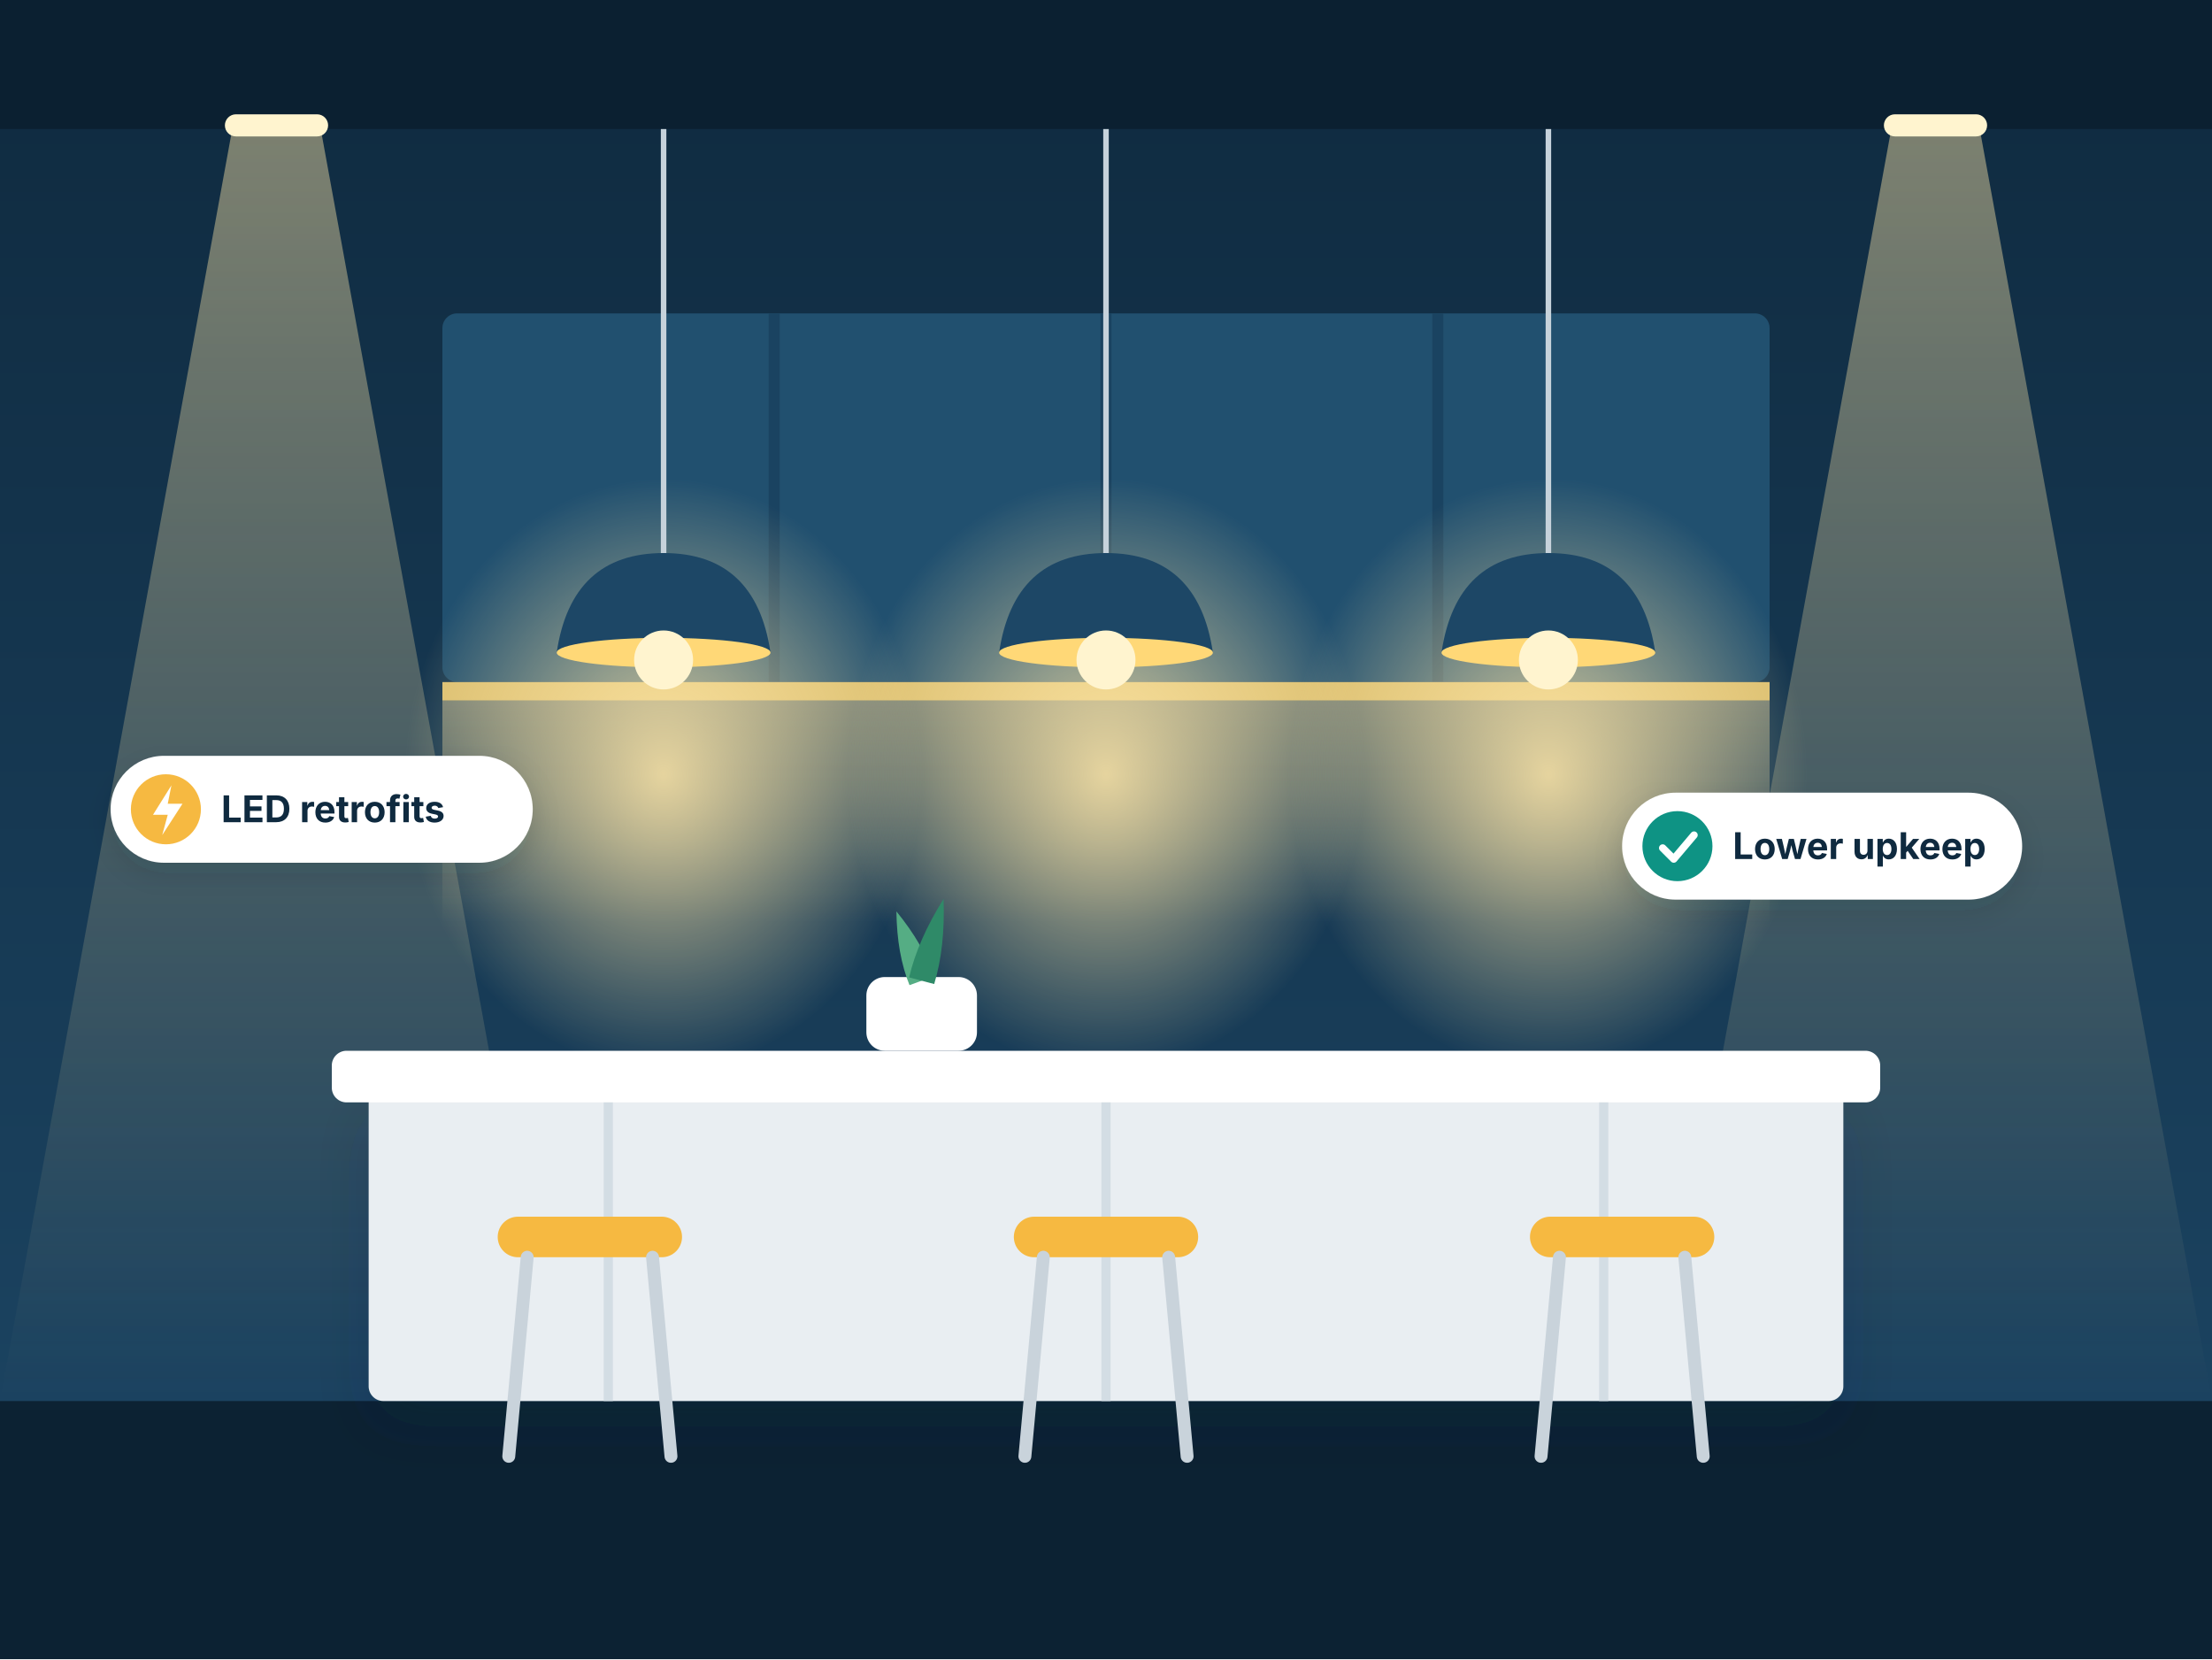
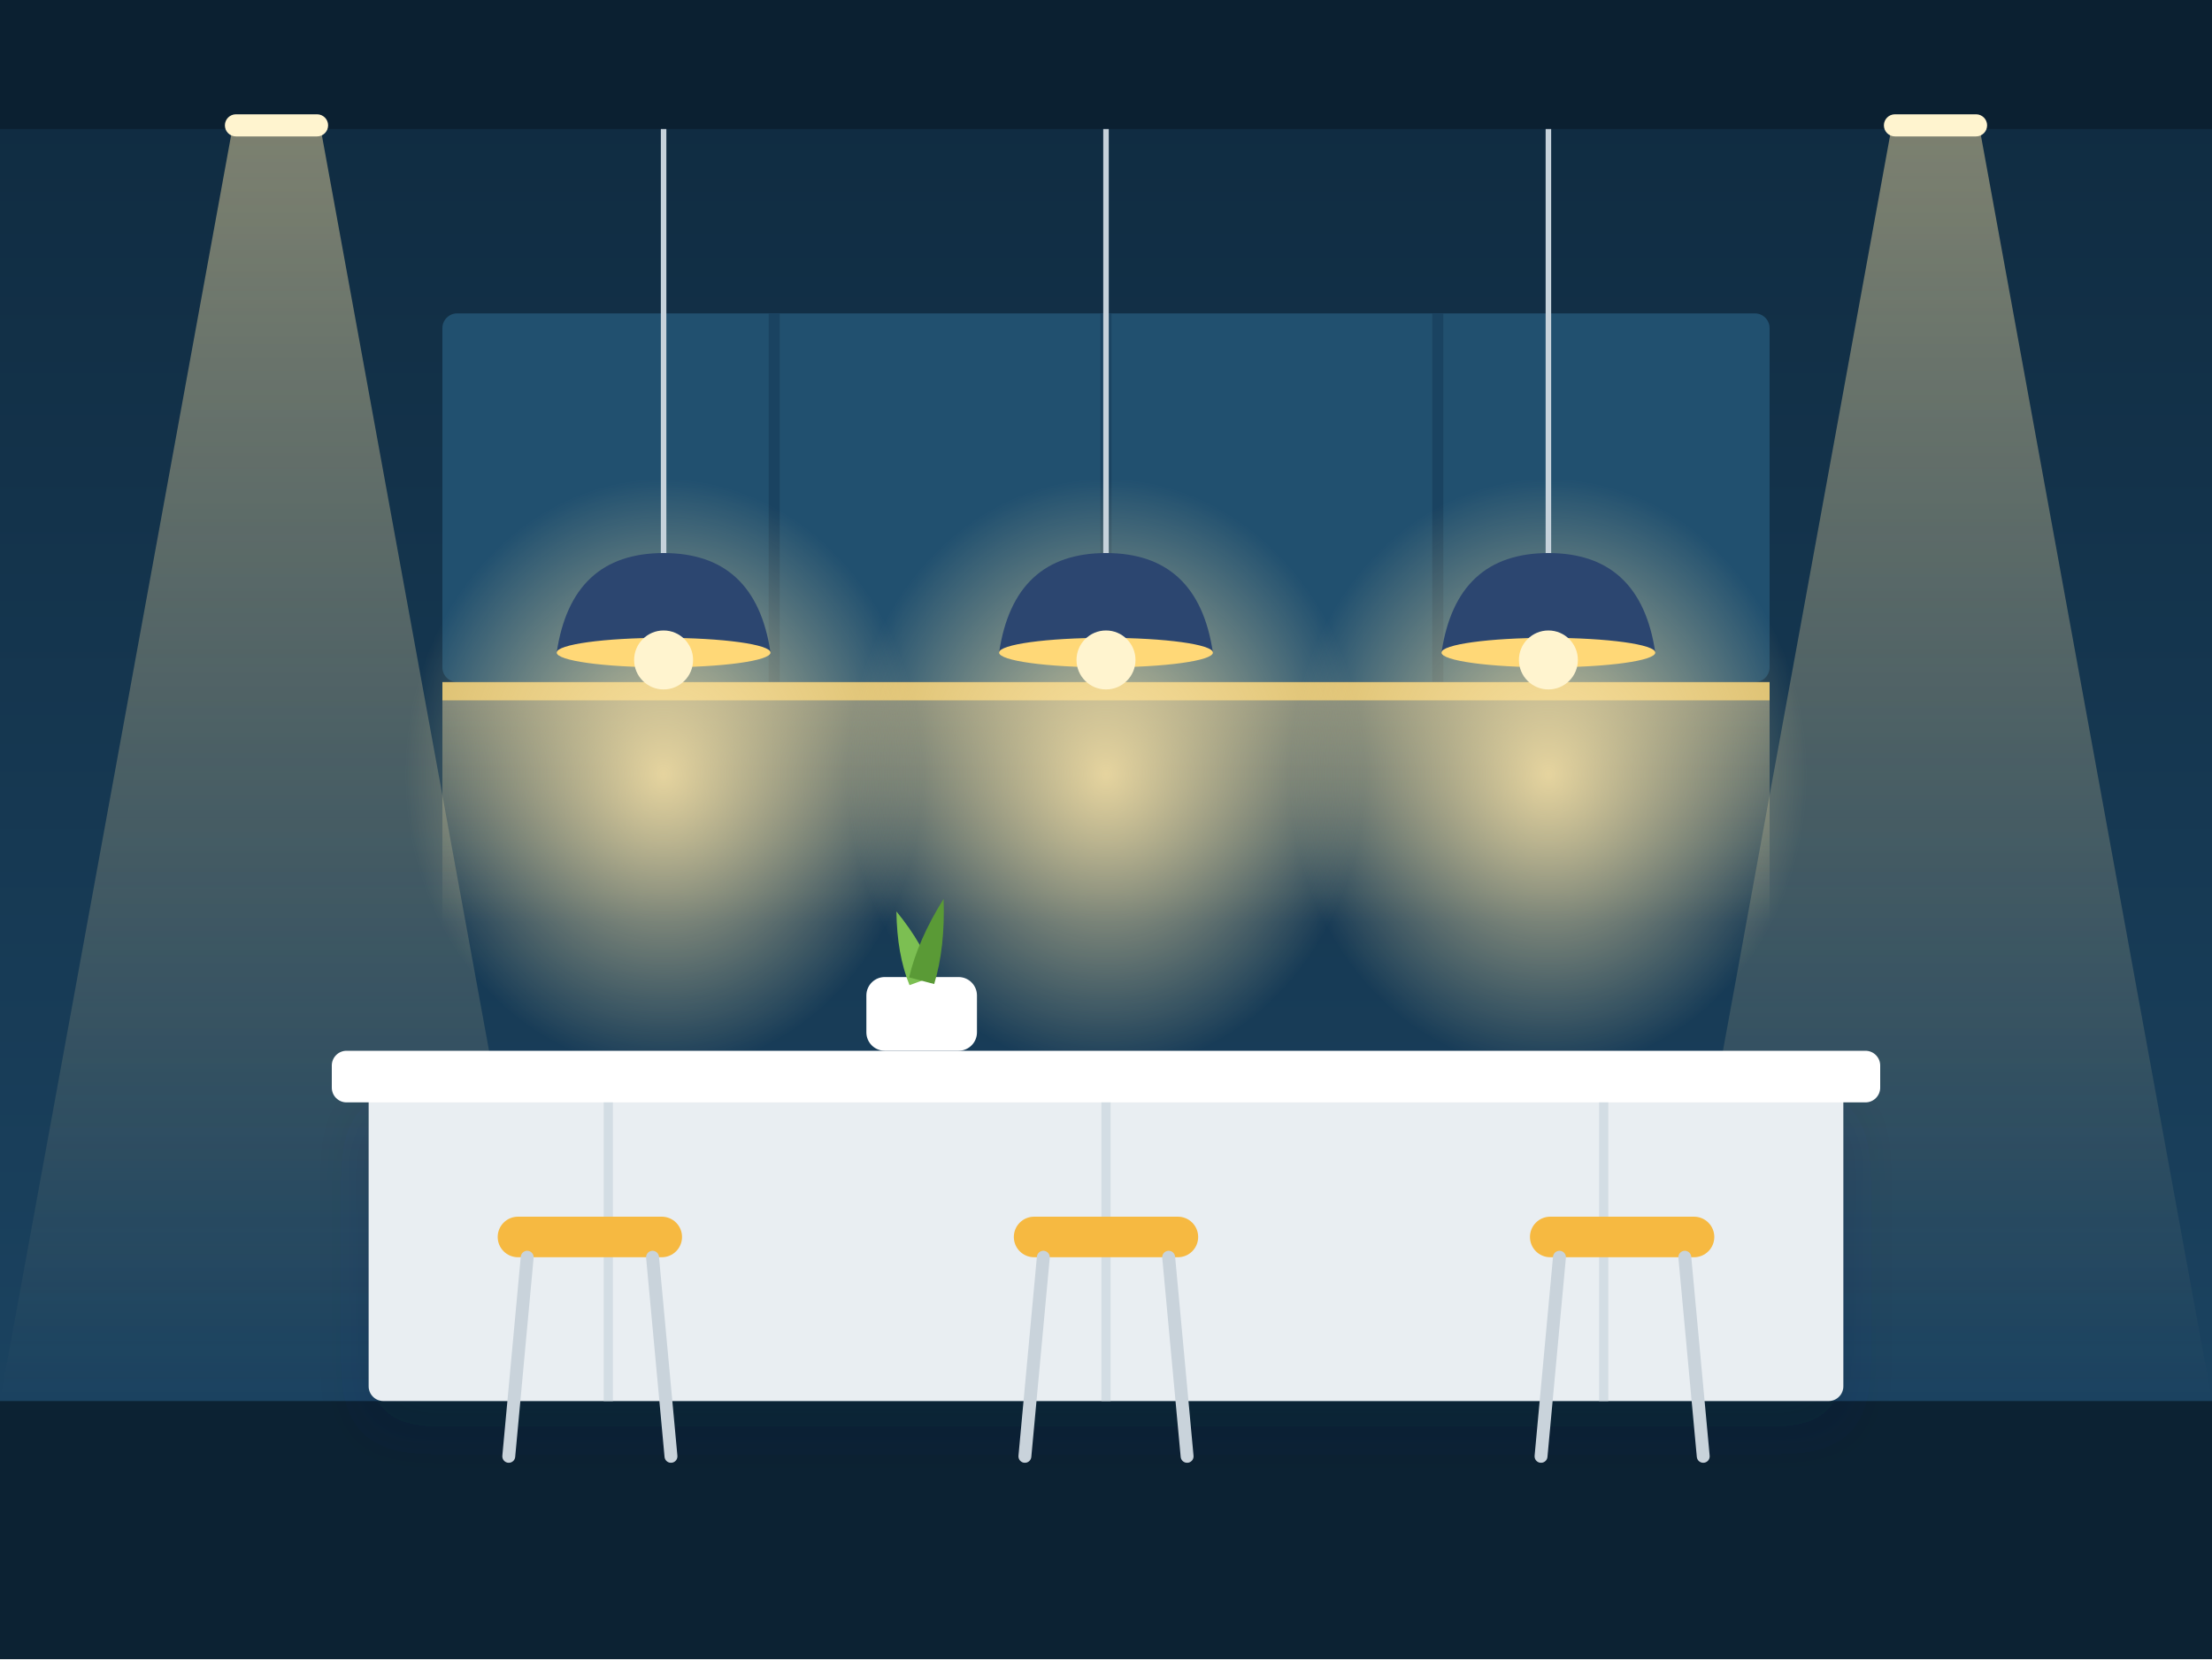
<svg xmlns="http://www.w3.org/2000/svg" viewBox="0 0 1200 900" width="1200" height="900">
  <defs>
    <linearGradient id="sky" x1="0" y1="0" x2="0" y2="1">
      <stop offset="0" stop-color="#d9eff3" />
      <stop offset="0.65" stop-color="#eef7f6" />
      <stop offset="1" stop-color="#fbf6ea" />
    </linearGradient>
    <linearGradient id="dusk" x1="0" y1="0" x2="0" y2="1">
      <stop offset="0" stop-color="#0f2a3f" />
      <stop offset="1" stop-color="#1d4766" />
    </linearGradient>
    <radialGradient id="sunGlow" cx="0.5" cy="0.5" r="0.5">
      <stop offset="0" stop-color="#f6b941" stop-opacity="0.55" />
      <stop offset="1" stop-color="#f6b941" stop-opacity="0" />
    </radialGradient>
    <radialGradient id="lampGlow" cx="0.5" cy="0.5" r="0.5">
      <stop offset="0" stop-color="#ffe7a8" stop-opacity="0.85" />
      <stop offset="1" stop-color="#ffe7a8" stop-opacity="0" />
    </radialGradient>
    <linearGradient id="warmGlass" x1="0" y1="0" x2="1" y2="1">
      <stop offset="0" stop-color="#fff1c7" />
      <stop offset="1" stop-color="#ffd06a" />
    </linearGradient>
    <linearGradient id="coolGlass" x1="0" y1="0" x2="1" y2="1">
      <stop offset="0" stop-color="#e9f7fb" />
      <stop offset="1" stop-color="#b9e0ea" />
    </linearGradient>
    <linearGradient id="metal" x1="0" y1="0" x2="1" y2="0">
      <stop offset="0" stop-color="#e7edf1" />
      <stop offset="0.5" stop-color="#ffffff" />
      <stop offset="1" stop-color="#d6e0e7" />
    </linearGradient>
    <linearGradient id="cone" x1="0" y1="0" x2="0" y2="1">
      <stop offset="0" stop-color="#ffe7a8" stop-opacity="0.75" />
      <stop offset="1" stop-color="#ffe7a8" stop-opacity="0" />
    </linearGradient>
    <filter id="shadow" x="-20%" y="-20%" width="140%" height="160%">
-       <feDropShadow dx="0" dy="14" stdDeviation="16" flood-color="#0f2a3f" flood-opacity="0.14" />
+       <feDropShadow dx="0" dy="14" stdDeviation="16" flood-color="#1f3354" flood-opacity="0.14" />
    </filter>
    <filter id="softShadow" x="-20%" y="-20%" width="140%" height="160%">
-       <feDropShadow dx="0" dy="6" stdDeviation="8" flood-color="#0f2a3f" flood-opacity="0.12" />
+       <feDropShadow dx="0" dy="6" stdDeviation="8" flood-color="#1f3354" flood-opacity="0.12" />
    </filter>
  </defs>
  <rect width="1200" height="900" fill="url(#dusk)" />
  <rect x="0" y="0" width="1200" height="70" fill="#0b2031" />
  <path d="M126 70 L 0 760 H 300 L 174 70 Z" fill="url(#cone)" opacity="0.6" />
  <rect x="122" y="62" width="56" height="12" rx="6" fill="#fff4cf" />
  <path d="M1026 70 L 900 760 H 1200 L 1074 70 Z" fill="url(#cone)" opacity="0.6" />
  <rect x="1022" y="62" width="56" height="12" rx="6" fill="#fff4cf" />
  <rect x="0" y="760" width="1200" height="140" fill="#0c2233" />
  <rect x="240" y="170" width="720" height="200" rx="8" fill="#21506f" />
  <path d="M420 170 V 370 M 600 170 V 370 M 780 170 V 370" stroke="#1a4361" stroke-width="6" />
  <rect x="240" y="370" width="720" height="10" fill="#ffd877" opacity="0.85" />
  <rect x="240" y="380" width="720" height="120" fill="url(#cone)" opacity="0.55" />
  <ellipse cx="360" cy="420" rx="140" ry="160" fill="url(#lampGlow)" />
  <line x1="360" y1="70" x2="360" y2="300" stroke="#c6d2db" stroke-width="3" />
-   <path d="M302 354 Q 310 300 360 300 Q 410 300 418 354 Z" fill="#1d4766" />
+   <path d="M302 354 Q 310 300 360 300 Q 410 300 418 354 Z" fill="#2c4670" />
  <ellipse cx="360" cy="354" rx="58" ry="8" fill="#ffd877" />
  <circle cx="360" cy="358" r="16" fill="#fff4cf" />
  <ellipse cx="600" cy="420" rx="140" ry="160" fill="url(#lampGlow)" />
  <line x1="600" y1="70" x2="600" y2="300" stroke="#c6d2db" stroke-width="3" />
-   <path d="M542 354 Q 550 300 600 300 Q 650 300 658 354 Z" fill="#1d4766" />
+   <path d="M542 354 Q 550 300 600 300 Q 650 300 658 354 Z" fill="#2c4670" />
  <ellipse cx="600" cy="354" rx="58" ry="8" fill="#ffd877" />
  <circle cx="600" cy="358" r="16" fill="#fff4cf" />
  <ellipse cx="840" cy="420" rx="140" ry="160" fill="url(#lampGlow)" />
  <line x1="840" y1="70" x2="840" y2="300" stroke="#c6d2db" stroke-width="3" />
-   <path d="M782 354 Q 790 300 840 300 Q 890 300 898 354 Z" fill="#1d4766" />
+   <path d="M782 354 Q 790 300 840 300 Q 890 300 898 354 Z" fill="#2c4670" />
  <ellipse cx="840" cy="354" rx="58" ry="8" fill="#ffd877" />
  <circle cx="840" cy="358" r="16" fill="#fff4cf" />
  <g filter="url(#shadow)">
    <rect x="200" y="590" width="800" height="170" rx="8" fill="#e9eef2" />
  </g>
  <rect x="180" y="570" width="840" height="28" rx="8" fill="#fff" />
  <path d="M330 598 V 760 M 600 598 V 760 M 870 598 V 760" stroke="#d3dde4" stroke-width="5" />
  <rect x="270" y="660" width="100" height="22" rx="11" fill="#f6b941" />
  <path d="M286 682 L 276 790 M 354 682 L 364 790" stroke="#c9d3db" stroke-width="7" stroke-linecap="round" />
  <rect x="550" y="660" width="100" height="22" rx="11" fill="#f6b941" />
  <path d="M566 682 L 556 790 M 634 682 L 644 790" stroke="#c9d3db" stroke-width="7" stroke-linecap="round" />
  <rect x="830" y="660" width="100" height="22" rx="11" fill="#f6b941" />
  <path d="M846 682 L 836 790 M 914 682 L 924 790" stroke="#c9d3db" stroke-width="7" stroke-linecap="round" />
  <rect x="470" y="530" width="60" height="40" rx="10" fill="#fff" />
-   <path d="M493.4 534.4 Q 486.6 517.7 486.3 494.4 Q 501.1 512.5 506.6 529.6 Z" fill="#55ad84" />
-   <path d="M493.2 530.2 Q 497.9 510 511.9 487.6 Q 512.8 514 506.8 533.8 Z" fill="#2f8a68" />
-   <g filter="url(#softShadow)">
-     <rect x="60" y="410" width="229" height="58" rx="29" fill="#fff" />
-   </g>
-   <circle cx="90" cy="439" r="19" fill="#f6b941" />
-   <path d="M93 426 L 83 442 H 91 L 88 453 L 99 436 H 91 Z" fill="#fff" />
-   <text x="120" y="446" font-family="Inter, 'Segoe UI', Roboto, Arial, sans-serif" font-size="20" font-weight="700" fill="#0f2a3f">LED retrofits</text>
-   <g filter="url(#softShadow)">
-     <rect x="880" y="430" width="217" height="58" rx="29" fill="#fff" />
-   </g>
-   <circle cx="910" cy="459" r="19" fill="#0e9384" />
-   <path d="M902 460 L 908 466 L 919 453" stroke="#fff" stroke-width="4" fill="none" stroke-linecap="round" stroke-linejoin="round" />
-   <text x="940" y="466" font-family="Inter, 'Segoe UI', Roboto, Arial, sans-serif" font-size="20" font-weight="700" fill="#0f2a3f">Lower upkeep</text>
+   <path d="M493.4 534.4 Q 486.6 517.7 486.3 494.4 Q 501.1 512.5 506.6 529.6 Z" fill="#7cbf52" />
+   <path d="M493.2 530.2 Q 497.9 510 511.9 487.6 Q 512.8 514 506.8 533.8 Z" fill="#5a9a36" />
</svg>
